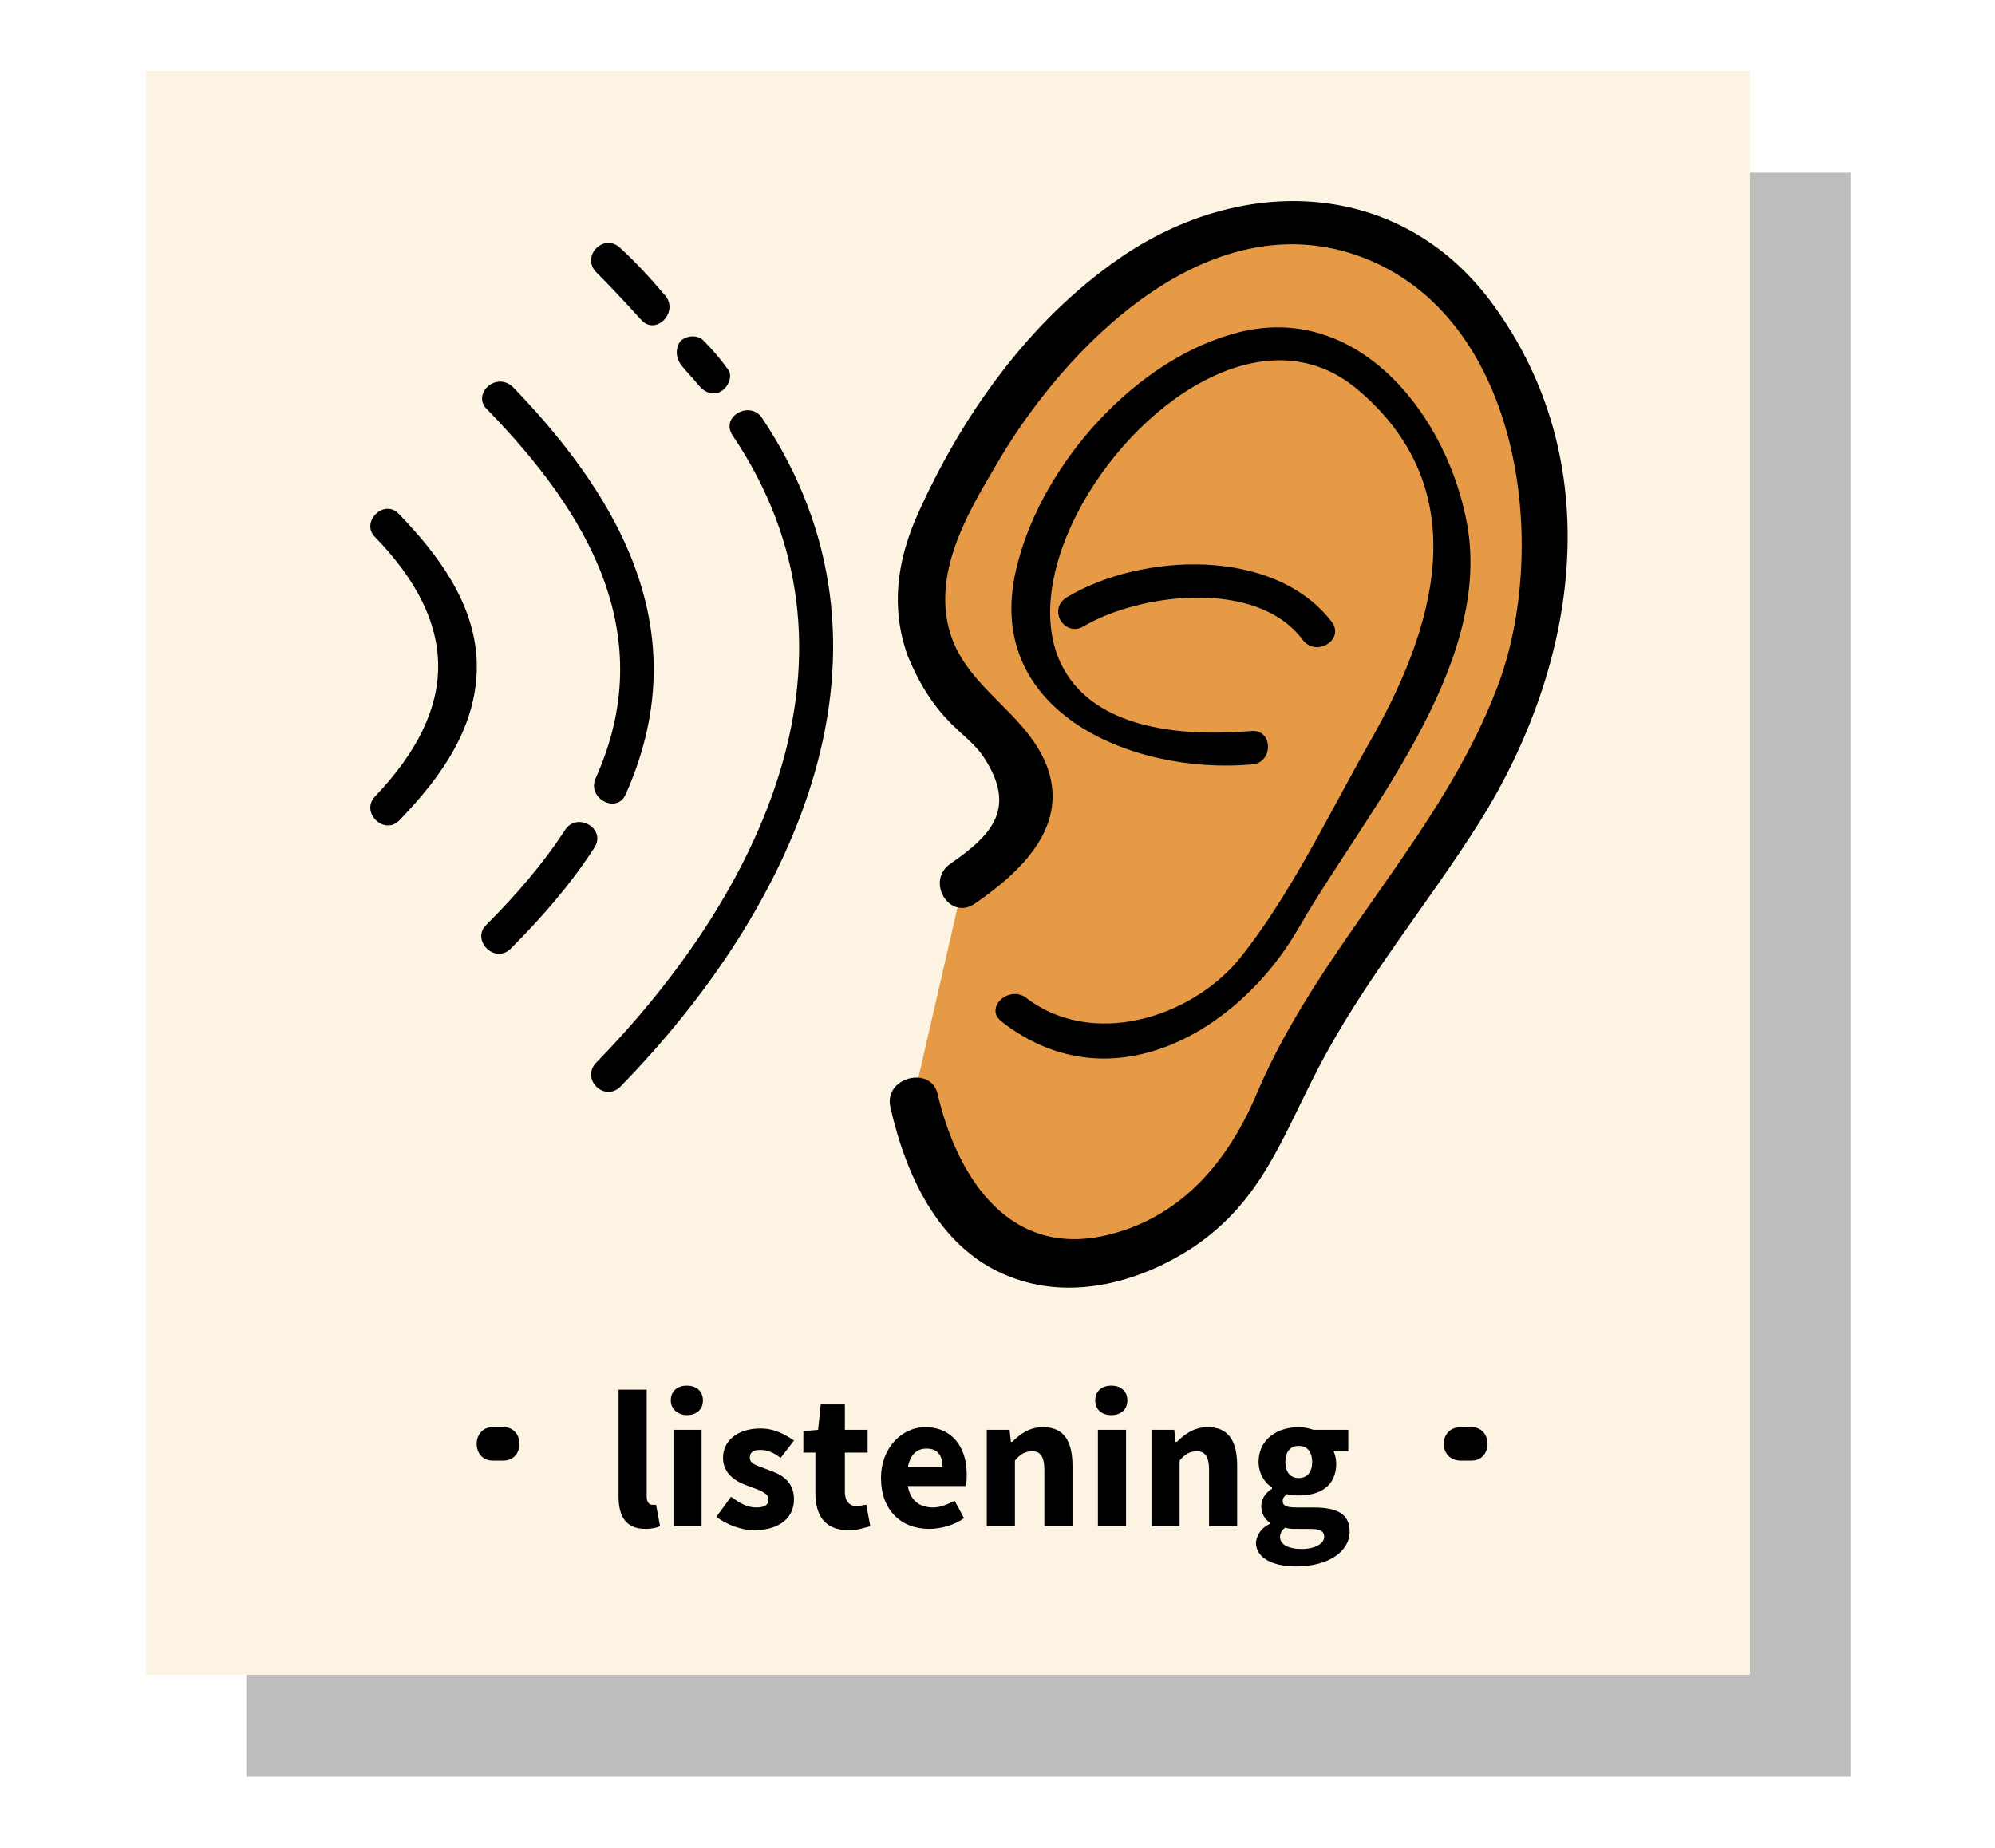
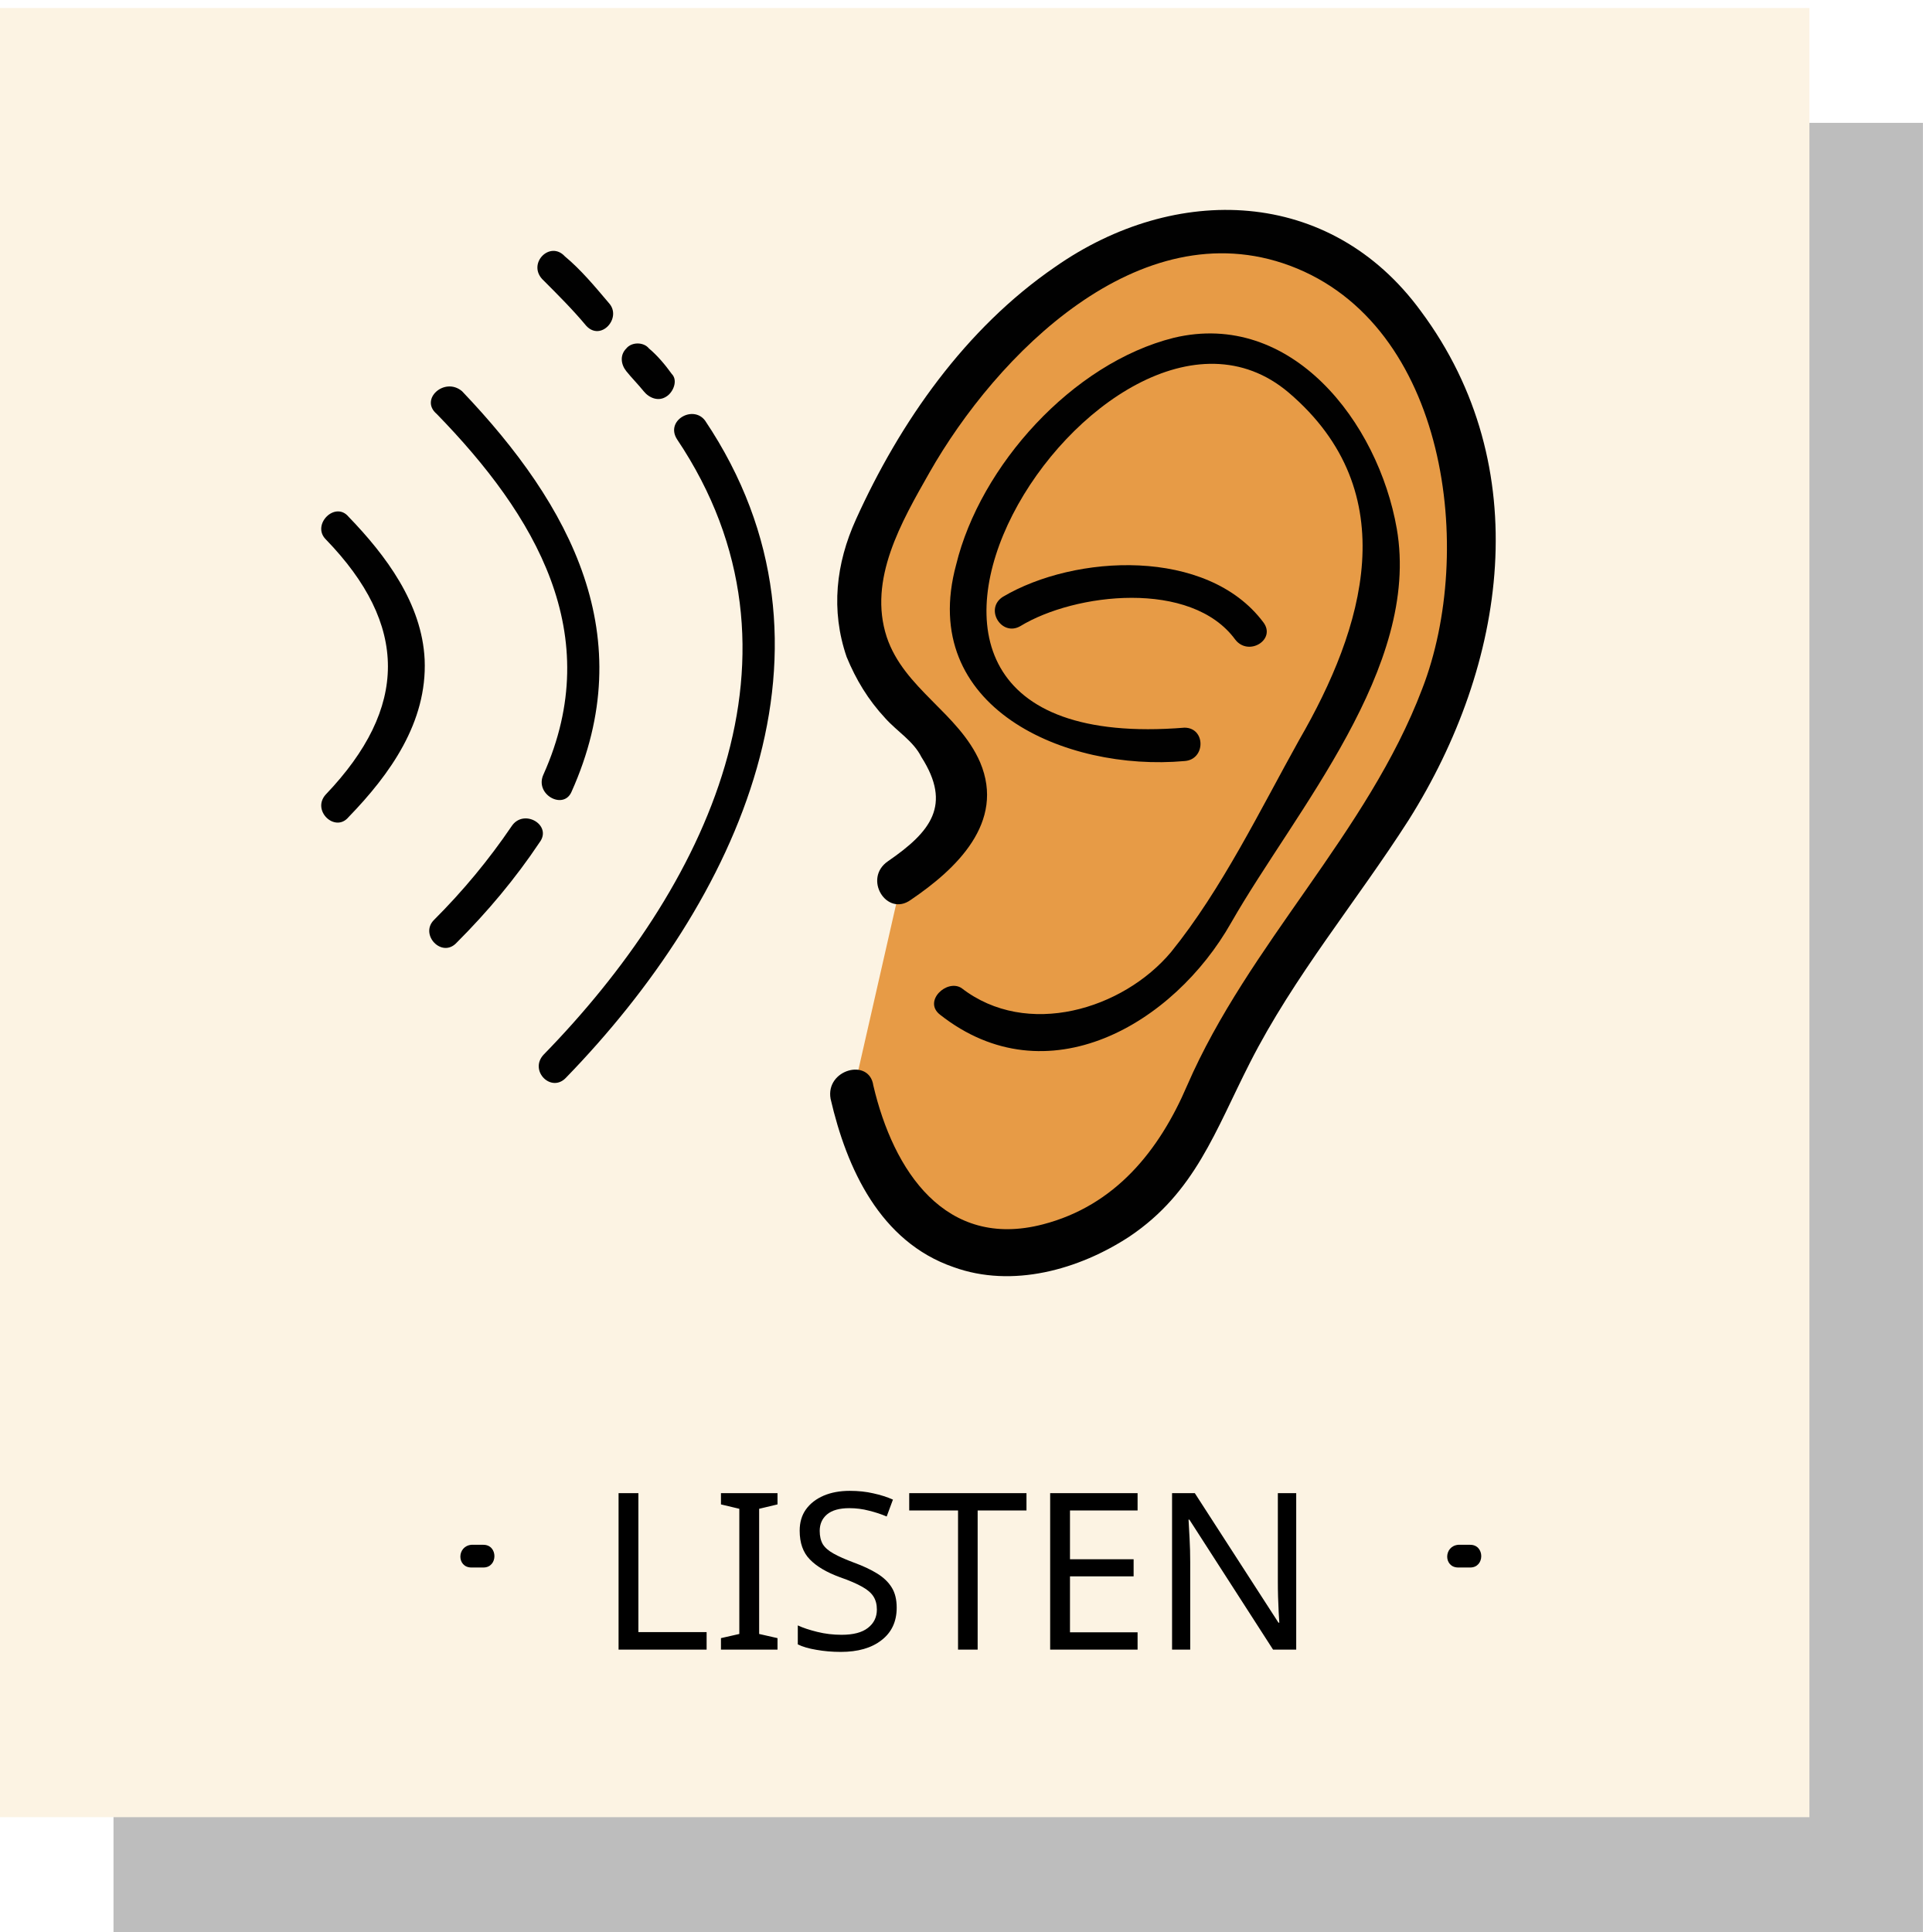
- <svg xmlns="http://www.w3.org/2000/svg" version="1.1" id="Layer_1" x="0px" y="0px" viewBox="0 0 149 138" style="enable-background:new 0 0 149 138;" xml:space="preserve">
+ <svg xmlns="http://www.w3.org/2000/svg" version="1.1" id="Layer_1" x="0px" y="0px" viewBox="0 0 144 144.7" style="enable-background:new 0 0 144 144.7;" xml:space="preserve">
  <style type="text/css">
- 	.st0{opacity:0.4;fill:#59595A;}
+ 	.st0{opacity:0.4;fill:#59595A;enable-background:new    ;}
	.st1{fill:#FCF3E3;}
- 	.st2{fill:#E69A45;}
+ 	.st2{fill:none;}
+ 	.st3{font-family:'SourceSansPro-Bold';}
+ 	.st4{font-size:16.422px;}
+ 	.st5{fill:#E79B46;}
+ 	.st6{fill:#010101;}
</style>
-   <rect x="18.4" y="12.9" class="st0" width="119.8" height="119.8" />
-   <rect x="10.9" y="5.3" class="st1" width="119.8" height="119.8" />
+   <rect x="8.5" y="9.2" class="st0" width="135.5" height="135.5" />
+   <rect y="0.6" class="st1" width="135.5" height="135.5" />
  <g>
    <g>
-       <path d="M36.8,109.1c0.3,0,0.6,0,0.8,0c1.6,0,1.6-2.5,0-2.5c-0.3,0-0.6,0-0.8,0C35.2,106.6,35.2,109.1,36.8,109.1L36.8,109.1z" />
+       <path d="M35.3,117.4c0.3,0,0.5,0,0.9,0c1.1,0,1.1-1.7,0-1.7c-0.3,0-0.5,0-0.9,0C34.2,115.8,34.2,117.4,35.3,117.4L35.3,117.4z" />
    </g>
  </g>
  <g>
    <g>
-       <path d="M109.1,109.1c0.3,0,0.6,0,0.8,0c1.6,0,1.6-2.5,0-2.5c-0.3,0-0.6,0-0.8,0C107.4,106.6,107.4,109.1,109.1,109.1L109.1,109.1    z" />
+       <path d="M109.2,117.4c0.3,0,0.5,0,0.9,0c1.1,0,1.1-1.7,0-1.7c-0.3,0-0.5,0-0.9,0C108.1,115.8,108.1,117.4,109.2,117.4L109.2,117.4    z" />
    </g>
  </g>
+   <rect x="32.9" y="112" class="st2" width="75.3" height="19.1" />
+   <text transform="matrix(1 0 0 1 44.728 123.5498)" class="st3 st4">LISTEN</text>
  <g>
-     <path d="M46.2,103.8h2.1v8c0,0.4,0.2,0.6,0.4,0.6c0.1,0,0.1,0,0.3,0l0.3,1.6c-0.2,0.1-0.6,0.2-1.1,0.2c-1.5,0-2-1-2-2.4V103.8z" />
-     <path d="M50.1,104.6c0-0.7,0.5-1.1,1.2-1.1c0.7,0,1.2,0.4,1.2,1.1s-0.5,1.1-1.2,1.1C50.7,105.7,50.1,105.3,50.1,104.6z M50.3,106.8   h2.1v7.2h-2.1V106.8z" />
-     <path d="M54.6,111.8c0.7,0.5,1.2,0.8,1.9,0.8c0.6,0,0.9-0.2,0.9-0.6c0-0.5-0.7-0.7-1.5-1c-0.9-0.3-1.9-0.9-1.9-2.1   c0-1.3,1.1-2.2,2.8-2.2c1.1,0,1.9,0.5,2.5,0.9l-1,1.3c-0.5-0.4-1-0.6-1.5-0.6c-0.6,0-0.8,0.2-0.8,0.6c0,0.5,0.7,0.6,1.4,0.9   c0.9,0.3,1.9,0.8,1.9,2.2c0,1.3-1,2.3-3,2.3c-0.9,0-2-0.4-2.8-1L54.6,111.8z" />
-     <path d="M61,108.5h-1v-1.6l1.1-0.1l0.2-1.9h1.8v1.9h1.7v1.7h-1.7v2.9c0,0.8,0.4,1.1,0.9,1.1c0.2,0,0.5-0.1,0.7-0.1l0.3,1.6   c-0.4,0.1-0.9,0.3-1.6,0.3c-1.8,0-2.5-1.1-2.5-2.8V108.5z" />
-     <path d="M69.1,106.6c2,0,3.1,1.5,3.1,3.5c0,0.4,0,0.7-0.1,0.9h-4.3c0.2,1.1,0.9,1.6,1.9,1.6c0.5,0,1-0.2,1.6-0.5l0.7,1.3   c-0.7,0.5-1.7,0.8-2.6,0.8c-2.1,0-3.6-1.4-3.6-3.8C65.8,108.1,67.4,106.6,69.1,106.6z M70.4,109.6c0-0.8-0.3-1.4-1.2-1.4   c-0.7,0-1.2,0.4-1.4,1.4H70.4z" />
-     <path d="M73.7,106.8h1.7l0.1,0.9h0.1c0.6-0.6,1.3-1.1,2.3-1.1c1.6,0,2.2,1.1,2.2,2.9v4.5H78v-4.2c0-1-0.3-1.4-0.9-1.4   c-0.5,0-0.9,0.2-1.3,0.7v4.9h-2.1V106.8z" />
-     <path d="M81.8,104.6c0-0.7,0.5-1.1,1.2-1.1c0.7,0,1.2,0.4,1.2,1.1s-0.5,1.1-1.2,1.1C82.3,105.7,81.8,105.3,81.8,104.6z M82,106.8   h2.1v7.2H82V106.8z" />
-     <path d="M86,106.8h1.7l0.1,0.9h0.1c0.6-0.6,1.3-1.1,2.3-1.1c1.6,0,2.2,1.1,2.2,2.9v4.5h-2.1v-4.2c0-1-0.3-1.4-0.9-1.4   c-0.5,0-0.9,0.2-1.3,0.7v4.9H86V106.8z" />
-     <path d="M94.9,113.8L94.9,113.8c-0.4-0.3-0.7-0.7-0.7-1.3c0-0.5,0.3-1,0.8-1.3v-0.1c-0.5-0.3-1-1-1-1.9c0-1.7,1.4-2.6,3-2.6   c0.4,0,0.8,0.1,1.1,0.2h2.6v1.6h-1.1c0.1,0.2,0.2,0.6,0.2,0.9c0,1.7-1.2,2.4-2.8,2.4c-0.3,0-0.6,0-0.9-0.1   c-0.2,0.2-0.3,0.3-0.3,0.5c0,0.4,0.3,0.5,1.1,0.5h1.2c1.8,0,2.7,0.5,2.7,1.8c0,1.5-1.6,2.6-4,2.6c-1.7,0-3-0.6-3-1.8   C93.9,114.6,94.2,114.1,94.9,113.8z M97.2,115.7c1,0,1.7-0.4,1.7-0.9c0-0.5-0.4-0.6-1.1-0.6H97c-0.5,0-0.8,0-1-0.1   c-0.3,0.2-0.4,0.5-0.4,0.7C95.6,115.4,96.3,115.7,97.2,115.7z M98,109.2c0-0.8-0.4-1.2-1-1.2s-1,0.4-1,1.2c0,0.8,0.4,1.2,1,1.2   S98,110,98,109.2z" />
-   </g>
-   <g>
-     <path class="st2" d="M68.2,82.2c4.1,19.7,22.7,12.3,26.8,1.3c6.4-17.3,26.4-29.2,18.8-52.3c-7.6-22.9-32.5-18.2-44.1,8.9   c-1.9,4.5-1.1,9.7,4.1,14.3c5.2,4.5,3.2,8.4-1.9,11.7" />
+     <path class="st5" d="M63.9,81.8c4,19.3,22.3,12.1,26.4,1.3c6.3-17,26-28.7,18.5-51.5c-7.5-22.6-32-17.9-43.4,8.8   c-1.9,4.4-1.1,9.6,4,14.1c5.1,4.4,3.1,8.2-1.9,11.5" />
    <g>
-       <path d="M66.5,82.7c1.2,5.3,3.8,10.9,9.3,12.8c4.5,1.6,9.5,0.2,13.4-2.4c5-3.4,6.5-8,9.2-13.2c3.4-6.6,8.2-12.3,12.1-18.5    c7.4-11.8,9.7-26.9,0.9-38.8c-6.9-9.3-18.7-9.6-27.8-3.3C76.8,24,71.8,31.1,68.5,38.5c-1.5,3.4-2,6.9-0.7,10.5    c0.7,1.7,1.6,3.3,2.9,4.7c0.9,1,2.1,1.8,2.8,2.9c2.4,3.7,0.7,5.7-2.5,7.9c-1.9,1.3-0.1,4.3,1.8,3c3.5-2.4,7.2-5.9,5.3-10.5    c-1.6-3.8-5.8-5.6-7.1-9.6c-1.4-4.4,1.1-8.8,3.3-12.5c5.1-8.9,15.9-20,27.4-15.7c12,4.5,14.1,21.8,10.1,32.2    c-4.2,11-13.3,19.4-17.9,30.2c-2.1,5-5.5,9.2-11,10.6c-7.4,1.9-11.4-4.1-12.9-10.6C69.4,79.6,66,80.5,66.5,82.7L66.5,82.7z" />
+       <path class="st6" d="M62.2,82.3c1.2,5.2,3.7,10.7,9.2,12.6c4.4,1.6,9.4,0.2,13.2-2.3c4.9-3.3,6.4-7.9,9-13    c3.3-6.5,8-12.1,11.9-18.2c7.3-11.6,9.6-26.4,0.9-38.1C99.6,14,88,13.7,79,20c-6.7,4.6-11.6,11.6-14.9,18.9    c-1.5,3.3-1.9,6.8-0.7,10.3c0.7,1.7,1.6,3.2,2.9,4.6c0.9,1,2.1,1.7,2.7,2.9c2.3,3.6,0.7,5.6-2.5,7.8c-1.9,1.3-0.1,4.2,1.7,2.9    c3.4-2.3,7.1-5.8,5.2-10.3c-1.6-3.7-5.7-5.5-7-9.4c-1.4-4.3,1.1-8.6,3.2-12.3c5-8.8,15.7-19.7,27-15.5    c11.8,4.4,13.9,21.4,9.9,31.7c-4.1,10.8-13,19.1-17.6,29.7c-2.1,4.9-5.4,9-10.8,10.4c-7.3,1.9-11.2-4-12.7-10.4    C65.1,79.2,61.8,80.1,62.2,82.3L62.2,82.3z" />
    </g>
  </g>
  <g>
    <g>
-       <path d="M74.8,76.3c8.2,6.4,17.8,0.7,22.2-7c4.9-8.5,14.4-19.4,12.6-30c-1.4-8.1-8-16.7-17-14.5c-7.7,1.9-14.7,9.8-16.6,17.3    C73.1,53,84.4,57.9,93.5,57.1c1.6-0.1,1.6-2.6,0-2.5c-31.5,2.6-6-37.3,7.9-25.5c9,7.6,5.7,18,0.8,26.5c-3,5.3-5.9,11.4-9.7,16.1    c-3.7,4.4-11,6.6-15.9,2.8C75.3,73.6,73.5,75.3,74.8,76.3L74.8,76.3z" />
+       <path class="st6" d="M70.4,76c8,6.3,17.5,0.7,21.8-6.9c4.8-8.4,14.2-19.1,12.4-29.5c-1.4-8-7.9-16.4-16.7-14.3    c-7.6,1.9-14.5,9.6-16.3,17C68.7,53,79.8,57.8,88.7,57c1.6-0.1,1.6-2.5,0-2.5c-31,2.5-5.9-36.7,7.8-25.1c8.8,7.5,5.6,17.7,0.8,26    c-2.9,5.2-5.8,11.2-9.6,15.9c-3.6,4.3-10.8,6.5-15.7,2.7C70.9,73.3,69.1,75,70.4,76L70.4,76z" />
    </g>
  </g>
  <g>
    <g>
-       <path d="M80.9,46.8c4.2-2.5,13-3.6,16.4,1c1,1.3,3.1,0,2.2-1.3c-4.3-5.7-14.3-5.2-19.8-1.9C78.2,45.5,79.5,47.6,80.9,46.8    L80.9,46.8z" />
+       <path class="st6" d="M76.4,46.9c4.1-2.5,12.8-3.5,16.1,1c1,1.3,3.1,0,2.1-1.3c-4.2-5.6-14.1-5.1-19.5-1.9    C73.7,45.6,75,47.7,76.4,46.9L76.4,46.9z" />
    </g>
  </g>
  <g>
    <g>
-       <path d="M28,40.1c6.3,6.5,6.3,12.8,0,19.4c-1.1,1.2,0.7,2.9,1.8,1.8c3.2-3.3,6-7.2,5.8-12c-0.2-4.3-2.9-7.9-5.8-10.9    C28.7,37.2,26.9,39,28,40.1L28,40.1z" />
+       <path class="st6" d="M24.4,40.4c6.2,6.4,6.2,12.6,0,19.1c-1.1,1.2,0.7,2.9,1.7,1.7c3.1-3.2,5.9-7.1,5.7-11.8    c-0.2-4.2-2.9-7.8-5.7-10.7C25.1,37.5,23.3,39.3,24.4,40.4L24.4,40.4z" />
    </g>
  </g>
  <g>
    <g>
-       <path d="M42.2,62c-1.7,2.6-3.7,4.9-5.9,7.1c-1.1,1.1,0.6,2.9,1.8,1.8c2.3-2.3,4.5-4.8,6.3-7.6C45.3,61.9,43.1,60.6,42.2,62    L42.2,62z" />
+       <path class="st6" d="M38.3,61.9c-1.7,2.5-3.6,4.8-5.8,7c-1.1,1.1,0.6,2.9,1.7,1.7c2.3-2.3,4.4-4.8,6.2-7.5    C41.4,61.8,39.2,60.5,38.3,61.9L38.3,61.9z" />
    </g>
  </g>
  <g>
    <g>
-       <path d="M36.4,30.6c7.5,7.7,12.9,16.8,8.1,27.5c-0.7,1.5,1.5,2.7,2.2,1.3c5.3-11.8,0-21.8-8.4-30.5C37,27.7,35.2,29.5,36.4,30.6    L36.4,30.6z" />
+       <path class="st6" d="M32.7,31c7.4,7.6,12.7,16.5,8,27c-0.7,1.5,1.5,2.7,2.1,1.3c5.2-11.6,0-21.4-8.2-30    C33.3,28.2,31.4,29.9,32.7,31L32.7,31z" />
    </g>
  </g>
  <g>
    <g>
-       <path d="M54.7,32.5c11,16.3,2.1,34.3-10.2,46.9c-1.1,1.2,0.6,2.9,1.8,1.8c13.1-13.4,22.2-32.7,10.6-50    C56,29.9,53.8,31.1,54.7,32.5L54.7,32.5z" />
+       <path class="st6" d="M50.7,32.9c10.8,16.1,2.1,33.7-10,46.1c-1.1,1.2,0.6,2.9,1.7,1.7c12.8-13.2,21.8-32.2,10.4-49.2    C51.9,30.3,49.8,31.5,50.7,32.9L50.7,32.9z" />
    </g>
  </g>
  <g>
    <g>
-       <path d="M50.9,27.3c0.4,0.5,0.9,1,1.3,1.5c0.4,0.5,1.1,0.8,1.7,0.4c0.5-0.3,0.9-1.2,0.4-1.7c-0.5-0.7-1.1-1.4-1.7-2    c-0.4-0.5-1.3-0.5-1.8,0C50.4,26.1,50.5,26.8,50.9,27.3L50.9,27.3z" />
+       <path class="st6" d="M46.9,27.8c0.4,0.5,0.9,1,1.3,1.5s1.1,0.8,1.7,0.4c0.5-0.3,0.9-1.2,0.4-1.7c-0.5-0.7-1.1-1.4-1.7-1.9    c-0.4-0.5-1.3-0.5-1.7,0C46.4,26.6,46.5,27.3,46.9,27.8L46.9,27.8z" />
    </g>
  </g>
  <g>
    <g>
-       <path d="M44.5,20.3c1.2,1.2,2.3,2.4,3.4,3.6c1.1,1.2,2.8-0.6,1.8-1.8c-1.1-1.3-2.2-2.5-3.4-3.6C45.1,17.4,43.4,19.1,44.5,20.3    L44.5,20.3z" />
+       <path class="st6" d="M40.6,20.9c1.2,1.2,2.3,2.3,3.3,3.5c1.1,1.2,2.7-0.6,1.7-1.7c-1.1-1.3-2.1-2.5-3.3-3.5    C41.2,18,39.5,19.7,40.6,20.9L40.6,20.9z" />
    </g>
  </g>
</svg>
